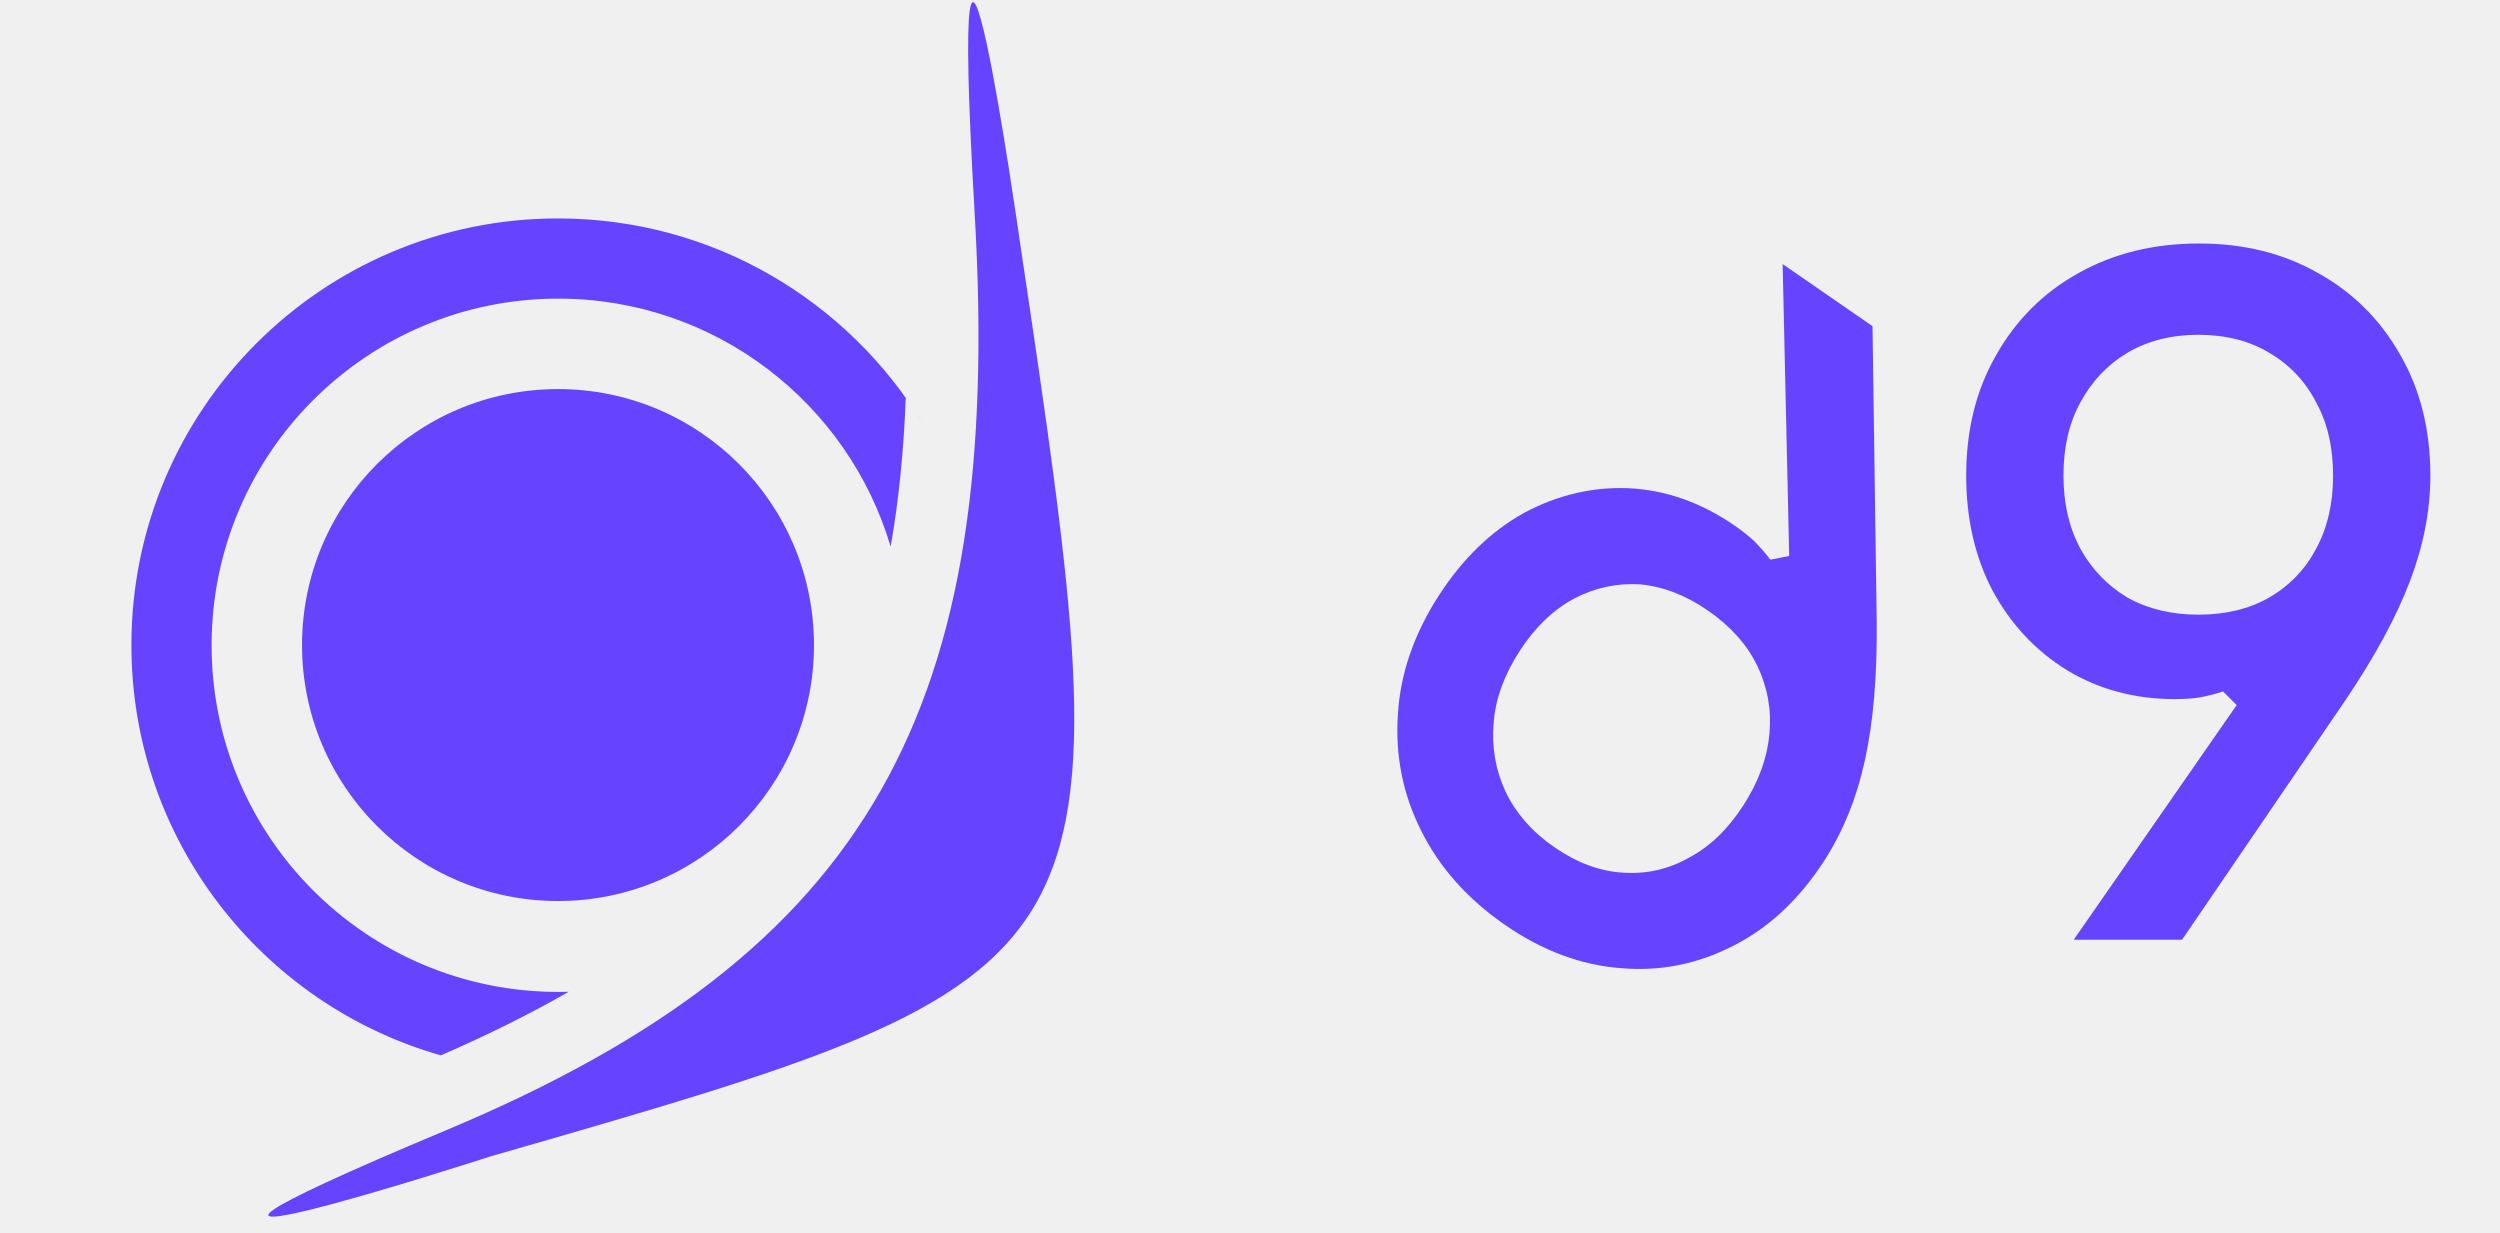
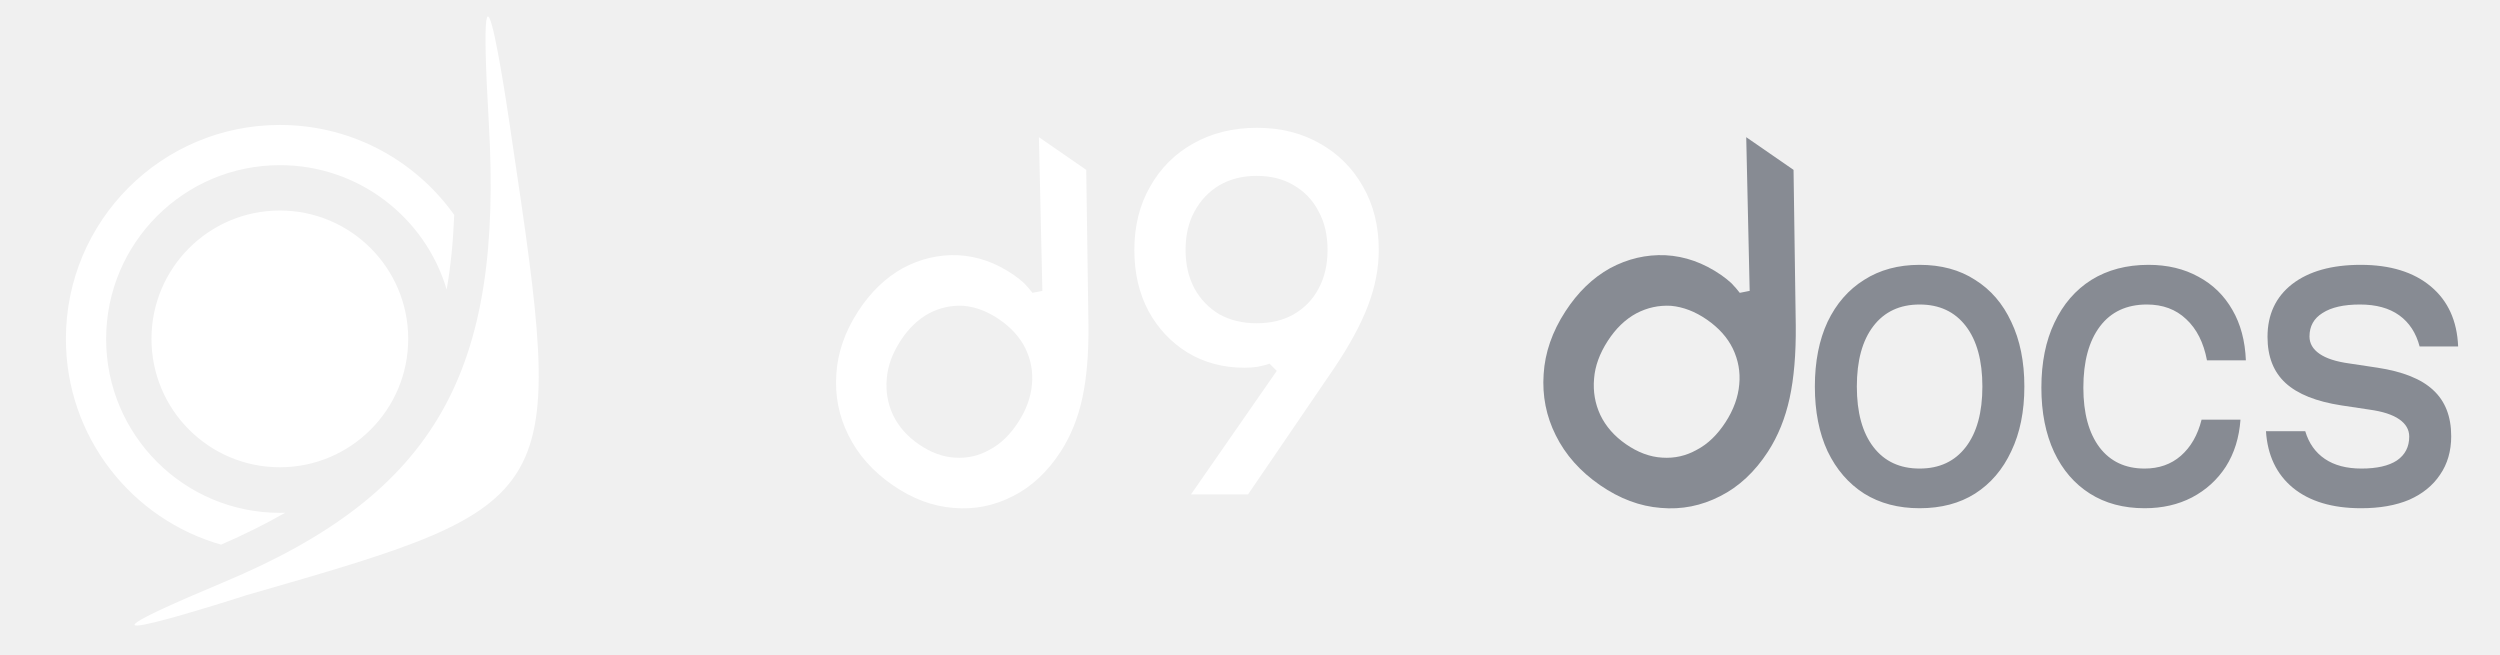
- <svg xmlns="http://www.w3.org/2000/svg" width="1465" height="722" viewBox="0 0 1465 722" fill="none">
-   <g clip-path="url(#clip0_67_2)">
-     <path fill-rule="evenodd" clip-rule="evenodd" d="M324.968 627.99C324.801 627.989 324.634 627.987 324.467 627.985C324.634 627.987 324.801 627.989 324.968 627.99ZM322.827 627.964C322.693 627.962 322.56 627.96 322.427 627.958C322.56 627.96 322.693 627.962 322.827 627.964ZM320.4 627.913C320.285 627.91 320.171 627.906 320.056 627.903C320.171 627.906 320.285 627.91 320.4 627.913ZM318.456 627.854C318.233 627.847 318.01 627.84 317.787 627.832C318.01 627.84 318.233 627.847 318.456 627.854ZM315.984 627.761C315.949 627.759 315.914 627.758 315.879 627.757C315.914 627.758 315.949 627.759 315.984 627.761ZM313.768 627.654C313.695 627.65 313.622 627.646 313.548 627.643C313.622 627.646 313.695 627.65 313.768 627.654ZM311.765 627.541C311.598 627.531 311.432 627.521 311.265 627.511C311.432 627.521 311.598 627.531 311.765 627.541ZM309.334 627.385C309.24 627.378 309.145 627.371 309.05 627.364C309.145 627.371 309.24 627.378 309.334 627.385ZM307.391 627.24C307.198 627.225 307.006 627.211 306.813 627.195C307.006 627.211 307.198 627.225 307.391 627.24ZM305.147 627.057C305.038 627.047 304.929 627.038 304.82 627.028C304.929 627.038 305.038 627.047 305.147 627.057ZM302.867 626.849C302.692 626.832 302.518 626.815 302.344 626.798C302.518 626.815 302.692 626.832 302.867 626.849ZM300.985 626.661C300.727 626.634 300.47 626.607 300.212 626.58C300.47 626.607 300.727 626.634 300.985 626.661ZM298.547 626.397C298.487 626.391 298.428 626.384 298.368 626.377C298.428 626.384 298.487 626.391 298.547 626.397ZM296.306 626.133C296.235 626.124 296.163 626.115 296.091 626.106C296.163 626.115 296.235 626.124 296.306 626.133ZM294.134 625.857C294.105 625.854 294.075 625.85 294.045 625.846C294.075 625.85 294.105 625.854 294.134 625.857ZM292.001 625.568C291.881 625.551 291.76 625.534 291.639 625.517C291.76 625.534 291.881 625.551 292.001 625.568ZM289.934 625.27C289.826 625.254 289.719 625.237 289.611 625.221C289.719 625.237 289.826 625.254 289.934 625.27ZM287.803 624.943C287.725 624.931 287.647 624.919 287.569 624.906C287.647 624.919 287.725 624.931 287.803 624.943ZM285.59 624.585C285.493 624.569 285.396 624.552 285.299 624.536C285.396 624.552 285.493 624.569 285.59 624.585ZM283.57 624.239C283.453 624.219 283.335 624.198 283.218 624.178C283.335 624.198 283.453 624.219 283.57 624.239ZM279.285 623.45C280.592 623.703 281.903 623.945 283.218 624.178C281.903 623.945 280.592 623.703 279.285 623.45ZM279.285 623.45C279.173 623.429 279.061 623.406 278.95 623.385C279.061 623.406 279.173 623.429 279.285 623.45ZM274.988 622.581C276.305 622.86 277.625 623.127 278.95 623.385C277.625 623.127 276.305 622.86 274.988 622.581ZM274.988 622.581C274.893 622.561 274.799 622.54 274.705 622.52C274.799 622.54 274.893 622.561 274.988 622.581ZM273.005 622.152C272.893 622.128 272.78 622.102 272.667 622.077C272.78 622.102 272.893 622.128 273.005 622.152ZM270.95 621.69C270.853 621.668 270.756 621.646 270.66 621.624C270.756 621.646 270.853 621.668 270.95 621.69ZM268.833 621.196C268.663 621.156 268.494 621.115 268.325 621.074C268.494 621.115 268.663 621.156 268.833 621.196ZM266.838 620.712C266.694 620.676 266.55 620.64 266.406 620.604C266.55 620.64 266.694 620.676 266.838 620.712ZM262.596 619.624C263.862 619.961 265.132 620.287 266.406 620.604C265.132 620.287 263.862 619.961 262.596 619.624ZM262.596 619.624C262.485 619.594 262.373 619.565 262.261 619.535C262.373 619.565 262.485 619.594 262.596 619.624ZM260.507 619.06C260.449 619.044 260.391 619.028 260.333 619.012C260.391 619.028 260.449 619.044 260.507 619.06ZM327 128C417.785 128 497.267 176.392 541.061 248.788C537.824 243.436 534.391 238.216 530.773 233.137C529.553 264.721 526.626 293.673 521.93 320.345C497.037 236.308 419.246 175 327.134 175C214.946 175 124 265.947 124 378.135C124 490.323 214.946 581.269 327.134 581.27C329.19 581.27 331.238 581.237 333.279 581.177C310.773 594.085 285.871 606.465 258.343 618.453C153.654 588.618 77 492.261 76.999 378C76.999 239.929 188.928 128 327 128ZM333.289 581.176C334.132 581.151 334.973 581.121 335.814 581.086C334.973 581.121 334.132 581.151 333.289 581.176ZM335.855 581.084C335.841 581.085 335.828 581.085 335.814 581.086C335.828 581.085 335.841 581.085 335.855 581.084ZM337.144 581.025C337.114 581.027 337.084 581.028 337.054 581.029C337.084 581.028 337.114 581.027 337.144 581.025ZM403.406 566.463C382.786 574.822 360.482 579.893 337.144 581.025C360.482 579.893 382.786 574.822 403.406 566.463ZM403.554 566.402C403.505 566.422 403.455 566.443 403.406 566.463C403.455 566.443 403.505 566.422 403.554 566.402ZM405.777 565.484C405.749 565.496 405.72 565.508 405.692 565.52C405.72 565.508 405.749 565.496 405.777 565.484ZM416.305 560.697C412.849 562.388 409.34 563.987 405.777 565.484C409.34 563.987 412.849 562.388 416.305 560.697ZM416.961 560.376C416.743 560.484 416.524 560.59 416.305 560.697C416.524 560.59 416.743 560.484 416.961 560.376ZM419.189 559.26C418.91 559.402 418.63 559.541 418.351 559.682C418.63 559.541 418.91 559.402 419.189 559.26ZM421.325 558.155C421.058 558.295 420.79 558.434 420.523 558.572C420.79 558.434 421.058 558.295 421.325 558.155ZM423.443 557.028C423.214 557.152 422.985 557.274 422.755 557.396C422.985 557.274 423.214 557.152 423.443 557.028ZM425.626 555.833C425.353 555.985 425.079 556.135 424.805 556.285C425.079 556.135 425.353 555.985 425.626 555.833ZM427.729 554.649C427.458 554.804 427.187 554.957 426.916 555.11C427.187 554.957 427.458 554.804 427.729 554.649ZM429.862 553.414C429.574 553.583 429.285 553.751 428.996 553.919C429.285 553.751 429.574 553.583 429.862 553.414ZM431.872 552.218C431.635 552.36 431.399 552.502 431.162 552.644C431.399 552.502 431.635 552.36 431.872 552.218ZM434.018 550.905C433.738 551.079 433.457 551.252 433.175 551.425C433.457 551.252 433.738 551.079 434.018 550.905ZM435.992 549.666C435.744 549.824 435.496 549.98 435.248 550.137C435.496 549.98 435.744 549.824 435.992 549.666ZM438.003 548.37C437.79 548.51 437.575 548.648 437.361 548.787C437.575 548.648 437.79 548.51 438.003 548.37ZM440.082 546.995C439.831 547.163 439.579 547.331 439.328 547.498C439.579 547.331 439.831 547.163 440.082 546.995ZM442.103 545.622C441.839 545.804 441.574 545.985 441.308 546.166C441.574 545.985 441.839 545.804 442.103 545.622ZM444.108 544.226C443.825 544.425 443.542 544.625 443.257 544.823C443.542 544.625 443.825 544.425 444.108 544.226ZM446.006 542.87C445.769 543.041 445.532 543.212 445.294 543.383C445.532 543.212 445.769 543.041 446.006 542.87ZM447.987 541.42C447.735 541.607 447.483 541.794 447.23 541.979C447.483 541.794 447.735 541.607 447.987 541.42ZM449.895 539.988C449.654 540.171 449.413 540.354 449.171 540.536C449.413 540.354 449.654 540.171 449.895 539.988ZM451.829 538.501C451.589 538.687 451.35 538.873 451.11 539.059C451.35 538.873 451.589 538.687 451.829 538.501ZM453.74 536.994C453.483 537.199 453.225 537.404 452.967 537.608C453.225 537.404 453.483 537.199 453.74 536.994ZM455.644 535.455C455.387 535.665 455.131 535.876 454.873 536.085C455.131 535.876 455.387 535.665 455.644 535.455ZM457.439 533.971C457.196 534.174 456.953 534.378 456.708 534.58C456.953 534.378 457.196 534.174 457.439 533.971ZM459.356 532.347C459.112 532.556 458.869 532.765 458.625 532.973C458.869 532.765 459.112 532.556 459.356 532.347ZM461.201 530.743C460.922 530.988 460.644 531.232 460.365 531.476C460.644 531.232 460.922 530.988 461.201 530.743ZM462.916 529.219C462.682 529.429 462.449 529.639 462.214 529.848C462.449 529.639 462.682 529.429 462.916 529.219ZM464.903 527.408C464.605 527.683 464.308 527.958 464.008 528.231C464.308 527.958 464.605 527.683 464.903 527.408ZM327 228.003C409.842 228.003 477 295.16 477 378.003C476.999 460.846 409.842 528.003 327 528.003C244.157 528.003 177 460.845 177 378.003C177 295.16 244.157 228.003 327 228.003ZM466.557 525.863C466.28 526.125 466.003 526.387 465.724 526.647C466.003 526.387 466.28 526.125 466.557 525.863ZM468.145 524.348C467.943 524.542 467.743 524.738 467.541 524.932C467.743 524.738 467.943 524.542 468.145 524.348ZM469.812 522.722C469.647 522.885 469.482 523.048 469.316 523.211C469.482 523.048 469.647 522.885 469.812 522.722ZM471.561 520.974C471.374 521.163 471.188 521.353 471 521.542C471.188 521.353 471.374 521.163 471.561 520.974ZM473.338 519.154C473.119 519.382 472.9 519.611 472.679 519.838C472.9 519.611 473.119 519.382 473.338 519.154ZM474.933 517.482C474.733 517.695 474.533 517.908 474.332 518.12C474.533 517.908 474.733 517.695 474.933 517.482ZM476.485 515.819C476.33 515.987 476.177 516.157 476.021 516.324C476.177 516.157 476.33 515.987 476.485 515.819ZM478.175 513.964C477.993 514.166 477.812 514.369 477.629 514.57C477.812 514.369 477.993 514.166 478.175 513.964ZM479.681 512.271C479.534 512.438 479.389 512.607 479.242 512.773C479.389 512.607 479.534 512.438 479.681 512.271ZM482.948 508.467C482.758 508.693 482.57 508.92 482.379 509.146C482.57 508.92 482.758 508.693 482.948 508.467ZM485.891 504.87C485.74 505.059 485.591 505.249 485.439 505.438C485.591 505.249 485.74 505.059 485.891 504.87ZM492.342 496.351C490.265 499.248 488.114 502.089 485.891 504.87C488.114 502.089 490.265 499.248 492.342 496.351ZM492.731 495.811C492.602 495.991 492.471 496.17 492.342 496.351C492.471 496.17 492.602 495.991 492.731 495.811ZM494.111 493.849C493.96 494.066 493.806 494.281 493.655 494.498C493.806 494.281 493.96 494.066 494.111 493.849ZM496.855 489.791C496.665 490.079 496.472 490.366 496.281 490.653C496.472 490.366 496.665 490.079 496.855 489.791ZM498.158 487.789C497.947 488.117 497.733 488.443 497.521 488.77C497.733 488.443 497.947 488.117 498.158 487.789ZM499.471 485.718C499.257 486.06 499.041 486.4 498.825 486.74C499.041 486.4 499.257 486.06 499.471 485.718ZM500.752 483.644C500.557 483.964 500.359 484.282 500.162 484.602C500.359 484.282 500.557 483.964 500.752 483.644ZM502.043 481.494C501.807 481.894 501.566 482.291 501.327 482.688C501.566 482.291 501.807 481.894 502.043 481.494ZM503.223 479.473C502.999 479.861 502.773 480.247 502.546 480.634C502.773 480.247 502.999 479.861 503.223 479.473ZM504.436 477.341C504.216 477.733 503.993 478.123 503.771 478.514C503.993 478.123 504.216 477.733 504.436 477.341ZM505.559 475.312C505.404 475.596 505.246 475.879 505.089 476.163C505.246 475.879 505.404 475.596 505.559 475.312ZM510.595 473.87C510.197 474.52 509.796 475.168 509.394 475.814H509.393C509.795 475.168 510.196 474.52 510.594 473.87H510.595ZM506.743 473.11C506.602 473.376 506.459 473.642 506.317 473.907C506.459 473.642 506.602 473.376 506.743 473.11ZM507.892 470.907C507.703 471.275 507.512 471.641 507.321 472.008C507.512 471.641 507.703 471.275 507.892 470.907ZM508.968 468.785C508.788 469.145 508.606 469.504 508.424 469.862C508.606 469.504 508.788 469.145 508.968 468.785ZM510.056 466.572C509.891 466.913 509.724 467.254 509.557 467.594C509.724 467.254 509.891 466.913 510.056 466.572ZM511.966 462.521C511.345 463.88 510.707 465.229 510.056 466.572C510.707 465.229 511.345 463.88 511.966 462.521ZM513.889 458.182C513.274 459.614 512.642 461.038 511.996 462.453C512.642 461.038 513.274 459.614 513.889 458.182ZM513.986 457.952C513.953 458.028 513.922 458.105 513.889 458.182C513.922 458.105 513.953 458.028 513.986 457.952ZM514.927 455.715C514.896 455.79 514.865 455.866 514.833 455.941C514.865 455.866 514.896 455.79 514.927 455.715ZM516.647 451.419C516.09 452.859 515.516 454.291 514.927 455.715C515.516 454.291 516.09 452.859 516.647 451.419ZM516.774 451.09C516.732 451.2 516.689 451.309 516.647 451.419C516.689 451.309 516.732 451.2 516.774 451.09ZM518.305 446.979C517.809 448.356 517.299 449.726 516.774 451.09C517.299 449.726 517.809 448.356 518.305 446.979ZM518.461 446.543C518.409 446.688 518.357 446.833 518.305 446.979C518.357 446.833 518.409 446.688 518.461 446.543ZM520.67 440.015C519.97 442.207 519.234 444.384 518.461 446.543C519.234 444.384 519.97 442.207 520.67 440.015ZM520.762 439.731C520.732 439.826 520.701 439.92 520.67 440.015C520.701 439.92 520.732 439.826 520.762 439.731ZM523.338 430.934C523.504 430.315 523.668 429.695 523.829 429.074C523.668 429.695 523.504 430.315 523.338 430.934ZM524.127 427.902C524.091 428.049 524.053 428.195 524.016 428.341C524.053 428.195 524.091 428.049 524.127 427.902ZM524.759 425.325C524.708 425.539 524.656 425.752 524.604 425.966C524.656 425.752 524.708 425.539 524.759 425.325ZM525.017 424.225C524.977 424.396 524.937 424.568 524.897 424.739C524.937 424.568 524.977 424.396 525.017 424.225ZM525.311 422.938C525.253 423.194 525.195 423.451 525.136 423.707C525.195 423.451 525.253 423.194 525.311 422.938ZM525.813 420.646C525.781 420.796 525.748 420.945 525.716 421.094C525.748 420.945 525.781 420.796 525.813 420.646ZM526.122 419.17C526.072 419.41 526.022 419.649 525.972 419.889C526.022 419.649 526.072 419.41 526.122 419.17ZM526.339 418.093C526.296 418.312 526.251 418.532 526.207 418.751C526.251 418.532 526.296 418.312 526.339 418.093ZM526.599 416.767C526.552 417.014 526.503 417.26 526.455 417.507C526.503 417.26 526.552 417.014 526.599 416.767ZM526.841 415.49C526.785 415.794 526.727 416.098 526.669 416.401C526.727 416.098 526.785 415.794 526.841 415.49ZM527.051 414.338C527.013 414.548 526.975 414.758 526.937 414.968C526.975 414.758 527.013 414.548 527.051 414.338ZM527.283 413.026C527.231 413.326 527.179 413.625 527.125 413.924C527.179 413.625 527.231 413.326 527.283 413.026ZM527.698 410.538C527.651 410.827 527.606 411.115 527.558 411.403C527.606 411.115 527.651 410.827 527.698 410.538ZM528.075 408.092C528.039 408.336 528.002 408.58 527.965 408.823C528.002 408.58 528.039 408.336 528.075 408.092ZM528.275 406.707C528.234 407 528.191 407.293 528.149 407.585C528.191 407.292 528.234 407 528.275 406.707ZM528.422 405.636C528.389 405.886 528.354 406.136 528.319 406.386C528.354 406.136 528.389 405.886 528.422 405.636ZM528.589 404.373C528.562 404.588 528.534 404.803 528.505 405.019C528.534 404.803 528.562 404.588 528.589 404.373ZM528.729 403.264C528.717 403.363 528.705 403.462 528.693 403.561C528.705 403.462 528.717 403.363 528.729 403.264ZM528.896 401.871C528.873 402.065 528.851 402.259 528.828 402.453C528.851 402.259 528.873 402.065 528.896 401.871ZM529.105 400.002C529.147 399.608 529.189 399.215 529.229 398.82C529.189 399.215 529.147 399.608 529.105 400.002ZM529.298 398.105C529.277 398.327 529.255 398.548 529.233 398.77C529.255 398.548 529.277 398.327 529.298 398.105ZM529.432 396.688C529.409 396.941 529.387 397.194 529.363 397.447C529.387 397.194 529.409 396.941 529.432 396.688ZM529.654 394.056C529.631 394.351 529.608 394.646 529.583 394.941C529.608 394.646 529.631 394.351 529.654 394.056ZM529.775 392.405C529.85 391.319 529.917 390.23 529.975 389.139C529.917 390.23 529.85 391.319 529.775 392.405ZM530.167 384.646C530.119 386.148 530.055 387.645 529.975 389.139C530.055 387.645 530.119 386.148 530.167 384.646ZM530.22 382.575C530.205 383.266 530.188 383.957 530.167 384.646C530.188 383.957 530.205 383.266 530.22 382.575ZM530.241 381.479C530.235 381.844 530.228 382.21 530.22 382.575C530.228 382.21 530.235 381.844 530.241 381.479ZM530.261 379.829C530.257 380.379 530.25 380.929 530.241 381.479C530.25 380.929 530.257 380.379 530.261 379.829ZM530.255 375.896C530.258 376.11 530.261 376.324 530.262 376.539C530.261 376.324 530.258 376.11 530.255 375.896ZM576.982 375.105C576.985 375.358 576.987 375.611 576.989 375.864C576.987 375.611 576.985 375.358 576.982 375.105ZM576.939 372.507C576.943 372.685 576.947 372.862 576.951 373.04C576.947 372.862 576.943 372.685 576.939 372.507ZM530.181 372.169C530.186 372.347 530.192 372.524 530.197 372.702C530.192 372.524 530.186 372.347 530.181 372.169ZM530.129 370.562C529.996 366.922 529.767 363.305 529.444 359.716C529.766 363.305 529.996 366.922 530.129 370.562ZM576.882 370.282C576.885 370.382 576.887 370.483 576.89 370.583C576.887 370.483 576.885 370.382 576.882 370.282ZM576.68 365.27C576.688 365.432 576.696 365.595 576.704 365.758C576.696 365.595 576.688 365.432 576.68 365.27ZM576.536 362.666C576.544 362.802 576.552 362.939 576.56 363.075C576.552 362.939 576.544 362.802 576.536 362.666ZM576.386 360.354C576.393 360.452 576.399 360.551 576.406 360.65C576.399 360.551 576.393 360.452 576.386 360.354ZM529.398 359.214C529.413 359.381 529.429 359.548 529.444 359.716C529.429 359.548 529.413 359.381 529.398 359.214ZM529.24 357.571C527.953 344.776 525.479 332.331 521.93 320.349C521.93 320.347 521.93 320.346 521.93 320.345C525.48 332.329 527.953 344.775 529.24 357.571ZM576.184 357.67C576.199 357.852 576.213 358.033 576.227 358.215C576.213 358.033 576.199 357.852 576.184 357.67ZM575.969 355.159C575.981 355.292 575.994 355.424 576.005 355.557C575.994 355.424 575.981 355.292 575.969 355.159ZM575.21 347.947C575.226 348.076 575.241 348.206 575.256 348.335C575.241 348.206 575.226 348.076 575.21 347.947ZM574.261 340.874C574.611 343.221 574.927 345.579 575.21 347.947C574.927 345.579 574.611 343.221 574.261 340.874ZM574.208 340.516C574.225 340.635 574.243 340.755 574.261 340.874C574.243 340.755 574.225 340.635 574.208 340.516ZM573.062 333.567C573.476 335.873 573.858 338.189 574.208 340.516C573.858 338.189 573.476 335.873 573.062 333.567ZM572.588 331.001C572.605 331.09 572.621 331.179 572.638 331.268C572.621 331.179 572.605 331.09 572.588 331.001ZM572.072 328.37C572.107 328.544 572.143 328.718 572.177 328.892C572.143 328.718 572.107 328.544 572.072 328.37ZM571.634 326.241C571.657 326.348 571.678 326.455 571.701 326.562C571.678 326.455 571.657 326.348 571.634 326.241ZM570.103 319.442C570.644 321.697 571.155 323.963 571.634 326.241C571.155 323.963 570.644 321.697 570.103 319.442ZM569.988 318.965C570.026 319.124 570.065 319.283 570.103 319.442C570.065 319.283 570.026 319.124 569.988 318.965ZM568.272 312.285C568.874 314.5 569.446 316.726 569.988 318.965C569.446 316.726 568.874 314.5 568.272 312.285ZM568.198 312.014C568.222 312.104 568.247 312.195 568.272 312.285C568.247 312.195 568.222 312.104 568.198 312.014ZM560.004 287.215C563.151 295.286 565.891 303.561 568.198 312.014C565.89 303.561 563.151 295.286 560.004 287.215ZM559.921 287.004C559.949 287.074 559.977 287.144 560.004 287.215C559.977 287.144 559.949 287.074 559.921 287.004ZM541.166 248.963C548.444 261.017 554.733 273.734 559.921 287.004C554.733 273.734 548.444 261.017 541.166 248.963ZM541.061 248.788C541.096 248.846 541.13 248.905 541.166 248.963C541.13 248.905 541.096 248.846 541.061 248.788ZM482.379 509.146C481.913 509.698 481.443 510.247 480.971 510.794C481.443 510.247 481.913 509.698 482.379 509.146ZM485.439 505.438C484.978 506.01 484.513 506.579 484.046 507.146C484.513 506.579 484.978 506.01 485.439 505.438ZM496.281 490.653C496.006 491.066 495.731 491.478 495.454 491.889C495.731 491.478 496.006 491.066 496.281 490.653ZM522.203 434.998C522.175 435.092 522.147 435.186 522.12 435.28C522.147 435.186 522.175 435.092 522.203 434.998ZM524.604 425.966C524.539 426.236 524.474 426.505 524.408 426.774C524.474 426.505 524.539 426.236 524.604 425.966ZM525.577 421.736C525.511 422.036 525.445 422.336 525.378 422.635C525.445 422.336 525.511 422.036 525.577 421.736ZM527.502 411.735C527.447 412.07 527.39 412.405 527.333 412.739C527.39 412.405 527.447 412.07 527.502 411.735ZM527.886 409.343C527.841 409.636 527.795 409.93 527.749 410.223C527.795 409.93 527.841 409.636 527.886 409.343ZM529.065 400.368C529.031 400.677 528.997 400.986 528.962 401.295C528.997 400.986 529.031 400.677 529.065 400.368ZM529.545 395.385C529.521 395.678 529.496 395.972 529.47 396.265C529.496 395.972 529.521 395.678 529.545 395.385ZM529.764 392.562C529.739 392.924 529.712 393.287 529.685 393.649C529.712 393.287 529.739 392.924 529.764 392.562ZM576.704 365.758C576.736 366.428 576.765 367.099 576.792 367.771C576.765 367.099 576.736 366.428 576.704 365.758ZM575.256 348.335C575.341 349.052 575.424 349.77 575.502 350.488C575.424 349.77 575.341 349.052 575.256 348.335ZM572.638 331.268C572.775 331.989 572.908 332.712 573.039 333.437C572.908 332.712 572.775 331.989 572.638 331.268Z" fill="#6644FF" />
-     <path d="M571.2 125.911C554.448 -163.154 597.585 141.145 597.585 141.145C661.5 570.003 661.5 570.003 287.921 677.499C287.921 677.499 12.423 766.633 261.535 662.265C510.647 557.897 587.951 414.976 571.2 125.911Z" fill="#6644FF" />
+ <svg xmlns="http://www.w3.org/2000/svg" width="401" height="105" viewBox="0 0 401 105" fill="none">
+   <g clip-path="url(#clip0_76_272)">
+     <path d="M44.888 88.675L44.275 88.67C44.199 88.669 44.122 88.665 44.045 88.663C44.325 88.67 44.606 88.675 44.888 88.675ZM46.621 88.631C46.047 88.659 45.469 88.675 44.888 88.675C45.469 88.675 46.047 88.659 46.621 88.631ZM43.943 88.66C43.681 88.653 43.419 88.644 43.158 88.631C43.419 88.644 43.681 88.653 43.943 88.66ZM46.709 88.626C46.68 88.627 46.65 88.629 46.621 88.631C46.65 88.629 46.68 88.627 46.709 88.626ZM43.111 88.629C42.837 88.615 42.563 88.597 42.29 88.576C42.563 88.597 42.837 88.615 43.111 88.629ZM49.258 88.399C48.417 88.506 47.567 88.581 46.709 88.626C47.567 88.581 48.417 88.506 49.258 88.399ZM41.357 88.494C41.089 88.467 40.821 88.436 40.555 88.402C40.821 88.436 41.089 88.467 41.357 88.494ZM40.427 88.386C40.221 88.359 40.016 88.33 39.812 88.3C40.016 88.33 40.221 88.359 40.427 88.386ZM52.799 87.756C51.878 87.973 50.942 88.154 49.994 88.296C50.942 88.154 51.878 87.973 52.799 87.756ZM39.57 88.264C39.332 88.227 39.095 88.187 38.858 88.145C39.095 88.187 39.332 88.227 39.57 88.264ZM38.688 88.114C38.488 88.078 38.288 88.039 38.088 87.999C38.288 88.039 38.488 88.078 38.688 88.114ZM36.391 87.612C36.884 87.738 37.382 87.854 37.884 87.958C37.382 87.854 36.884 87.738 36.391 87.612ZM53.464 87.595C53.243 87.651 53.021 87.703 52.799 87.756C53.297 87.638 53.792 87.512 54.282 87.373L53.464 87.595ZM36.218 87.568C36.026 87.518 35.834 87.466 35.644 87.413C35.834 87.466 36.026 87.518 36.218 87.568ZM44.888 20.041C56.868 20.041 67.412 26.181 73.551 35.484C73.325 35.142 73.093 34.803 72.856 34.469C72.688 38.805 72.288 42.781 71.644 46.442C68.226 34.908 57.55 26.492 44.906 26.492C29.507 26.492 17.023 38.976 17.023 54.376C17.023 69.775 29.507 82.261 44.906 82.261C45.186 82.261 45.465 82.254 45.742 82.246C42.654 84.017 39.238 85.718 35.461 87.363C35.522 87.381 35.583 87.396 35.644 87.413C21.181 83.377 10.571 70.107 10.57 54.357C10.571 35.405 25.935 20.041 44.888 20.041ZM55.352 87.047C55.009 87.157 54.664 87.264 54.315 87.363C54.664 87.264 55.009 87.157 55.352 87.047ZM56.687 86.593C56.424 86.689 56.159 86.782 55.894 86.872C56.16 86.782 56.424 86.688 56.688 86.592L56.687 86.593ZM58.58 85.831C58.213 85.991 57.844 86.147 57.471 86.294C57.844 86.147 58.213 85.991 58.58 85.831ZM60.14 85.103C59.766 85.289 59.391 85.471 59.01 85.644C59.391 85.471 59.766 85.289 60.14 85.103ZM60.898 84.715C60.647 84.847 60.394 84.977 60.14 85.103C60.394 84.977 60.647 84.847 60.898 84.715ZM61.822 84.21C61.517 84.383 61.208 84.551 60.898 84.715C61.208 84.551 61.517 84.383 61.822 84.21ZM62.682 83.706C62.398 83.878 62.111 84.046 61.822 84.21C62.111 84.046 62.398 83.878 62.682 83.706ZM63.73 83.041C63.528 83.174 63.325 83.304 63.12 83.433C63.325 83.304 63.528 83.174 63.73 83.041ZM55.115 83.155L54.93 83.283C55.044 83.202 55.159 83.122 55.273 83.041C55.22 83.079 55.168 83.118 55.115 83.155ZM65.064 82.116C64.627 82.435 64.182 82.743 63.73 83.041C64.182 82.743 64.627 82.435 65.064 82.116ZM45.756 82.245C51.124 82.084 56.11 80.406 60.302 77.625C56.11 80.406 51.124 82.084 45.756 82.245ZM66.039 81.383C65.719 81.633 65.393 81.877 65.064 82.116C65.393 81.877 65.719 81.633 66.039 81.383ZM79.194 55.243C78.925 65.855 73.838 75.27 66.039 81.383C72.972 75.948 77.762 67.904 78.929 58.728C78.965 58.442 78.998 58.155 79.027 57.866C79.144 56.713 79.205 55.542 79.205 54.357L79.194 55.243ZM60.374 77.578C60.35 77.594 60.326 77.609 60.302 77.625C60.326 77.609 60.35 77.594 60.374 77.578ZM60.93 77.196C60.891 77.224 60.852 77.25 60.813 77.277C60.852 77.25 60.891 77.224 60.93 77.196ZM61.909 76.475C61.588 76.722 61.262 76.963 60.93 77.196C61.262 76.963 61.588 76.722 61.909 76.475ZM61.984 76.417C61.959 76.436 61.934 76.455 61.909 76.475C61.934 76.455 61.959 76.436 61.984 76.417ZM62.503 76.005C63.149 75.478 63.771 74.923 64.367 74.342C63.771 74.923 63.149 75.478 62.503 76.005ZM63.733 75.757L63.285 76.221C63.483 76.017 63.679 75.812 63.873 75.606C63.826 75.656 63.781 75.707 63.733 75.757ZM44.887 33.768C56.258 33.768 65.477 42.987 65.477 54.358C65.476 65.73 56.258 74.948 44.887 74.948C33.515 74.948 24.297 65.73 24.297 54.358C24.297 42.987 33.515 33.768 44.887 33.768ZM64.49 74.223C64.45 74.263 64.408 74.302 64.367 74.342C64.408 74.302 64.45 74.263 64.49 74.223ZM64.944 73.763C64.911 73.797 64.878 73.832 64.845 73.866C64.878 73.832 64.911 73.797 64.944 73.763ZM65.387 73.296C65.355 73.33 65.323 73.364 65.291 73.398C65.323 73.364 65.355 73.33 65.387 73.296ZM65.839 72.794C65.805 72.832 65.772 72.87 65.738 72.907C65.772 72.87 65.805 72.832 65.839 72.794ZM66.284 72.275C66.238 72.33 66.192 72.385 66.145 72.439C66.192 72.385 66.238 72.33 66.284 72.275ZM66.704 71.762C66.657 71.82 66.611 71.879 66.564 71.936C66.611 71.879 66.657 71.82 66.704 71.762ZM67.812 70.9L67.436 71.404C67.689 71.07 67.937 70.732 68.181 70.392C68.059 70.562 67.937 70.732 67.812 70.9ZM67.076 71.286C67.052 71.317 67.029 71.348 67.005 71.379C67.029 71.348 67.052 71.317 67.076 71.286ZM67.502 70.715C67.468 70.762 67.433 70.81 67.398 70.857C67.433 70.81 67.468 70.762 67.502 70.715ZM67.878 70.182C67.841 70.235 67.805 70.288 67.768 70.341C67.805 70.288 67.841 70.235 67.878 70.182ZM68.244 69.638C68.211 69.689 68.177 69.739 68.144 69.79C68.177 69.739 68.211 69.689 68.244 69.638ZM68.594 69.089C68.568 69.13 68.543 69.172 68.517 69.213C68.543 69.172 68.568 69.13 68.594 69.089ZM68.981 68.449C68.932 68.531 68.884 68.613 68.835 68.694C68.884 68.613 68.932 68.531 68.981 68.449ZM69.293 67.901C69.251 67.976 69.21 68.051 69.168 68.125C69.21 68.051 69.251 67.976 69.293 67.901ZM69.568 67.394C69.558 67.414 69.548 67.435 69.537 67.455C69.548 67.435 69.558 67.414 69.568 67.394ZM69.875 66.798C69.859 66.83 69.843 66.862 69.827 66.894C69.843 66.862 69.859 66.83 69.875 66.798ZM70.185 66.156C70.164 66.201 70.143 66.245 70.122 66.289C70.143 66.245 70.164 66.201 70.185 66.156ZM70.481 65.498C70.448 65.572 70.416 65.647 70.383 65.721C70.416 65.647 70.448 65.572 70.481 65.498ZM70.728 64.915C70.7 64.982 70.672 65.049 70.644 65.115C70.672 65.049 70.7 64.982 70.728 64.915ZM71.403 63.078C71.391 63.116 71.379 63.154 71.366 63.192C71.379 63.154 71.391 63.116 71.403 63.078ZM73.671 60.464L73.422 61.056C73.525 60.814 73.626 60.571 73.727 60.327C73.708 60.373 73.69 60.419 73.671 60.464ZM72.273 59.73C72.261 59.795 72.249 59.86 72.236 59.925C72.249 59.86 72.261 59.795 72.273 59.73ZM72.51 58.323C72.628 57.491 72.711 56.647 72.754 55.792C72.711 56.647 72.628 57.491 72.51 58.323ZM75.816 54.255C75.737 54.533 75.656 54.81 75.573 55.086C75.656 54.81 75.737 54.533 75.816 54.254V54.255ZM72.782 53.773C72.786 53.968 72.79 54.162 72.79 54.357C72.79 54.162 72.786 53.968 72.782 53.773ZM79.195 53.63C79.197 53.707 79.198 53.783 79.199 53.86C79.198 53.783 79.197 53.707 79.195 53.63ZM72.762 53.159C72.766 53.258 72.77 53.358 72.773 53.457C72.77 53.358 72.766 53.258 72.762 53.159ZM79.17 52.836C79.174 52.932 79.177 53.029 79.181 53.125C79.177 53.029 79.174 52.932 79.17 52.836ZM79.124 52.008C79.133 52.14 79.141 52.273 79.148 52.405C79.141 52.273 79.133 52.14 79.124 52.008ZM79.097 51.627C79.094 51.593 79.091 51.559 79.088 51.524C79.091 51.559 79.094 51.593 79.097 51.627ZM72.663 51.717C72.671 51.798 72.678 51.88 72.685 51.961C72.678 51.88 72.671 51.798 72.663 51.717ZM72.603 51.16C72.555 50.736 72.498 50.314 72.43 49.895C72.497 50.314 72.555 50.736 72.603 51.16ZM79.034 50.921C79.054 51.121 79.071 51.323 79.088 51.524C79.071 51.323 79.054 51.121 79.034 50.921ZM78.951 50.177C78.964 50.283 78.975 50.39 78.987 50.497C78.975 50.39 78.964 50.283 78.951 50.177ZM72.398 49.708C72.409 49.77 72.42 49.833 72.43 49.895C72.42 49.833 72.409 49.77 72.398 49.708ZM71.644 46.442C71.959 47.506 72.211 48.596 72.398 49.708C72.211 48.596 71.958 47.507 71.644 46.444V46.442ZM78.846 49.393C78.861 49.498 78.876 49.603 78.891 49.708C78.876 49.603 78.861 49.498 78.846 49.393ZM78.716 48.568C78.74 48.708 78.763 48.847 78.785 48.987C78.763 48.847 78.74 48.708 78.716 48.568ZM78.591 47.874C78.635 48.105 78.676 48.336 78.716 48.568C78.676 48.336 78.635 48.105 78.591 47.874ZM78.527 47.544C78.549 47.654 78.57 47.764 78.591 47.874C78.57 47.764 78.549 47.654 78.527 47.544ZM78.369 46.806C78.397 46.929 78.424 47.053 78.45 47.177C78.424 47.053 78.397 46.929 78.369 46.806ZM78.198 46.084C78.222 46.181 78.246 46.279 78.269 46.377C78.246 46.279 78.222 46.181 78.198 46.084ZM77.778 44.544C77.93 45.053 78.07 45.566 78.198 46.084C78.07 45.566 77.93 45.053 77.778 44.544ZM77.712 44.32C77.735 44.395 77.756 44.469 77.778 44.544C77.756 44.469 77.735 44.395 77.712 44.32ZM77.495 43.638C77.514 43.697 77.534 43.755 77.553 43.815C77.534 43.755 77.514 43.697 77.495 43.638ZM77.243 42.9C77.275 42.989 77.307 43.078 77.338 43.168C77.307 43.078 77.275 42.989 77.243 42.9ZM76.68 41.42C76.879 41.908 77.067 42.401 77.243 42.9C77.066 42.401 76.879 41.908 76.68 41.42ZM76.596 41.213C76.624 41.282 76.652 41.351 76.68 41.42C76.652 41.351 76.624 41.282 76.596 41.213ZM76.35 40.636C76.017 39.874 75.657 39.128 75.272 38.397C75.657 39.128 76.017 39.874 76.35 40.636ZM74.82 37.566C74.867 37.649 74.913 37.731 74.959 37.813C74.913 37.731 74.867 37.649 74.82 37.566ZM73.966 36.128C74.262 36.6 74.547 37.08 74.82 37.566C74.547 37.08 74.262 36.6 73.966 36.128ZM73.917 36.051C73.933 36.077 73.95 36.102 73.966 36.128C73.95 36.102 73.933 36.077 73.917 36.051ZM73.551 35.484C73.573 35.518 73.594 35.551 73.616 35.585C73.594 35.551 73.573 35.518 73.551 35.484ZM42.19 88.568C41.921 88.547 41.652 88.524 41.384 88.497C41.652 88.524 41.921 88.547 42.19 88.568ZM71.366 63.192C71.302 63.385 71.235 63.577 71.167 63.768C71.235 63.577 71.302 63.385 71.366 63.192ZM71.147 63.823C71.079 64.011 71.009 64.198 70.938 64.384C71.009 64.198 71.079 64.011 71.147 63.823ZM72.236 59.925C72.199 60.109 72.159 60.293 72.118 60.477C72.159 60.293 72.199 60.109 72.236 59.925ZM72.093 60.594C72.052 60.773 72.008 60.952 71.964 61.13C72.008 60.952 72.052 60.773 72.093 60.594ZM71.933 61.257C71.884 61.45 71.832 61.641 71.779 61.832C71.832 61.641 71.884 61.449 71.933 61.257ZM71.756 61.917C71.704 62.103 71.65 62.289 71.594 62.474C71.65 62.289 71.704 62.103 71.756 61.917ZM72.781 55.083V55.096C72.775 55.324 72.766 55.551 72.755 55.777C72.766 55.547 72.775 55.315 72.781 55.083ZM74.959 37.813C75.048 37.976 75.136 38.139 75.223 38.303C75.136 38.139 75.048 37.976 74.959 37.813Z" fill="white" />
+     <path d="M78.407 19.754C76.108 -19.926 82.029 21.845 82.029 21.845C90.802 80.714 90.802 80.714 39.522 95.469C39.522 95.469 1.705 107.705 35.9 93.378C70.095 79.052 80.707 59.433 78.407 19.754Z" fill="white" />
  </g>
-   <path d="M881.965 542.014C903.803 557.103 926.35 565.539 949.606 567.32C972.68 569.384 994.718 565.017 1015.72 554.218C1036.54 543.702 1054.26 527.165 1068.87 504.605C1080.02 487.404 1088.03 467.629 1092.9 445.279C1097.78 422.93 1100.06 395.932 1099.76 364.287L1097.29 191.129L1044.63 154.743L1048.47 325.786L1037.45 327.969C1034.86 324.549 1031.77 320.984 1028.17 317.273C1024.67 314.035 1020.84 310.983 1016.69 308.118C997.068 294.557 976.408 287.222 954.717 286.114C933.301 285.196 912.781 290 893.156 300.525C873.808 311.241 857.191 327.315 843.306 348.746C828.691 371.306 820.648 394.528 819.179 418.415C817.527 442.583 822.026 465.287 832.677 486.526C843.421 508.238 859.85 526.734 881.965 542.014ZM1021.6 471.944C1012.47 486.043 1001.85 496.259 989.743 502.59C977.731 509.395 964.831 512.32 951.043 511.366C937.531 510.602 924.141 505.636 910.873 496.468C897.88 487.491 888.327 476.604 882.212 463.806C876.374 451.199 874.07 437.768 875.301 423.515C876.35 409.543 881.441 395.507 890.576 381.408C899.528 367.59 910.148 357.375 922.437 350.761C934.542 344.43 947.351 341.646 960.863 342.409C974.468 343.645 987.767 348.752 1000.76 357.729C1014.03 366.898 1023.67 377.644 1029.69 389.969C1035.81 402.767 1038.2 416.056 1036.88 429.837C1035.65 444.091 1030.56 458.126 1021.6 471.944Z" fill="#6644FF" />
-   <path d="M1288.69 142.689C1315.02 142.689 1338.36 148.523 1358.69 160.189C1379.02 171.523 1395.02 187.523 1406.69 208.189C1418.36 228.523 1424.19 252.023 1424.19 278.689C1424.19 299.023 1420.19 319.689 1412.19 340.689C1404.19 361.689 1391.52 385.023 1374.19 410.689L1278.69 550.689H1215.19L1310.69 413.189L1302.69 405.189C1298.69 406.523 1294.19 407.689 1289.19 408.689C1284.52 409.356 1279.69 409.689 1274.69 409.689C1251.02 409.689 1229.86 404.023 1211.19 392.689C1192.86 381.356 1178.36 365.856 1167.69 346.189C1157.36 326.523 1152.19 304.023 1152.19 278.689C1152.19 252.023 1158.02 228.523 1169.69 208.189C1181.36 187.523 1197.36 171.523 1217.69 160.189C1238.36 148.523 1262.02 142.689 1288.69 142.689ZM1367.19 278.689C1367.19 262.023 1363.86 247.689 1357.19 235.689C1350.86 223.356 1341.69 213.689 1329.69 206.689C1318.02 199.689 1304.19 196.189 1288.19 196.189C1272.52 196.189 1258.69 199.689 1246.69 206.689C1235.02 213.689 1225.86 223.356 1219.19 235.689C1212.52 247.689 1209.19 262.023 1209.19 278.689C1209.19 295.023 1212.52 309.356 1219.19 321.689C1225.86 333.689 1235.02 343.189 1246.69 350.189C1258.69 356.856 1272.52 360.189 1288.19 360.189C1304.19 360.189 1318.02 356.856 1329.69 350.189C1341.69 343.189 1350.86 333.689 1357.19 321.689C1363.86 309.356 1367.19 295.023 1367.19 278.689Z" fill="#6644FF" />
+   <path d="M143.197 77.821C146.345 79.996 149.594 81.212 152.946 81.469C156.272 81.766 159.448 81.137 162.475 79.58C165.476 78.065 168.03 75.681 170.136 72.43C171.743 69.95 172.897 67.1 173.6 63.879C174.303 60.657 174.632 56.766 174.588 52.205L174.232 27.248L166.642 22.003L167.195 46.656L165.607 46.971C165.234 46.478 164.789 45.964 164.27 45.429C163.765 44.962 163.213 44.523 162.616 44.109C159.787 42.155 156.809 41.098 153.683 40.938C150.596 40.806 147.639 41.498 144.81 43.015C142.021 44.56 139.626 46.876 137.625 49.965C135.519 53.217 134.359 56.564 134.148 60.007C133.909 63.49 134.558 66.763 136.093 69.824C137.642 72.953 140.01 75.619 143.197 77.821ZM163.323 67.722C162.007 69.754 160.476 71.227 158.731 72.139C157 73.12 155.141 73.541 153.153 73.404C151.206 73.294 149.276 72.578 147.364 71.257C145.491 69.963 144.114 68.394 143.233 66.549C142.391 64.732 142.059 62.796 142.237 60.742C142.388 58.728 143.122 56.705 144.438 54.673C145.728 52.681 147.259 51.209 149.03 50.256C150.775 49.343 152.621 48.942 154.569 49.052C156.53 49.23 158.446 49.966 160.319 51.26C162.231 52.581 163.622 54.13 164.489 55.907C165.371 57.751 165.716 59.667 165.525 61.653C165.348 63.708 164.614 65.73 163.323 67.722Z" fill="white" />
+   <path d="M201.624 20.5C205.42 20.5 208.783 21.341 211.713 23.022C214.644 24.656 216.95 26.962 218.632 29.941C220.313 32.871 221.154 36.258 221.154 40.102C221.154 43.032 220.578 46.011 219.425 49.038C218.271 52.065 216.446 55.428 213.947 59.127L200.183 79.306H191.031L204.795 59.487L203.642 58.334C203.066 58.527 202.417 58.695 201.696 58.839C201.024 58.935 200.327 58.983 199.606 58.983C196.195 58.983 193.144 58.166 190.454 56.533C187.812 54.899 185.722 52.665 184.184 49.831C182.695 46.996 181.95 43.753 181.95 40.102C181.95 36.258 182.791 32.871 184.473 29.941C186.154 26.962 188.46 24.656 191.391 23.022C194.37 21.341 197.781 20.5 201.624 20.5ZM212.939 40.102C212.939 37.7 212.458 35.634 211.497 33.904C210.584 32.127 209.263 30.733 207.534 29.724C205.852 28.715 203.858 28.211 201.552 28.211C199.294 28.211 197.3 28.715 195.571 29.724C193.889 30.733 192.568 32.127 191.607 33.904C190.646 35.634 190.166 37.7 190.166 40.102C190.166 42.456 190.646 44.522 191.607 46.3C192.568 48.029 193.889 49.398 195.571 50.407C197.3 51.368 199.294 51.849 201.552 51.849C203.858 51.849 205.852 51.368 207.534 50.407C209.263 49.398 210.584 48.029 211.497 46.3C212.458 44.522 212.939 42.456 212.939 40.102Z" fill="white" />
+   <path d="M307.906 81.52C304.488 81.52 301.523 80.737 299.011 79.172C296.499 77.566 294.543 75.301 293.142 72.377C291.783 69.454 291.104 65.995 291.104 62C291.104 58.005 291.783 54.546 293.142 51.623C294.543 48.699 296.499 46.454 299.011 44.889C301.523 43.283 304.488 42.48 307.906 42.48C311.365 42.48 314.33 43.283 316.801 44.889C319.313 46.454 321.248 48.699 322.607 51.623C324.007 54.546 324.707 58.005 324.707 62C324.707 65.995 324.007 69.454 322.607 72.377C321.248 75.301 319.313 77.566 316.801 79.172C314.33 80.737 311.365 81.52 307.906 81.52ZM307.906 75.157C311.077 75.157 313.547 74.004 315.318 71.698C317.089 69.392 317.974 66.159 317.974 62C317.974 57.841 317.089 54.608 315.318 52.302C313.547 49.996 311.077 48.843 307.906 48.843C304.735 48.843 302.264 49.996 300.493 52.302C298.722 54.608 297.837 57.841 297.837 62C297.837 66.159 298.722 69.392 300.493 71.698C302.264 74.004 304.735 75.157 307.906 75.157ZM343.992 81.52C340.615 81.52 337.691 80.737 335.22 79.172C332.75 77.607 330.835 75.384 329.476 72.501C328.117 69.577 327.437 66.139 327.437 62.185C327.437 58.15 328.137 54.67 329.537 51.746C330.938 48.781 332.914 46.496 335.467 44.889C338.062 43.283 341.109 42.48 344.61 42.48C347.657 42.48 350.334 43.119 352.64 44.395C354.946 45.631 356.758 47.401 358.076 49.708C359.393 51.973 360.114 54.67 360.238 57.8H353.999C353.463 54.958 352.351 52.755 350.663 51.19C349.016 49.625 346.916 48.843 344.362 48.843C341.109 48.843 338.597 50.017 336.826 52.364C335.056 54.711 334.17 57.985 334.17 62.185C334.17 66.262 335.035 69.454 336.765 71.76C338.494 74.025 340.903 75.157 343.992 75.157C346.298 75.157 348.233 74.478 349.798 73.119C351.404 71.719 352.516 69.783 353.134 67.312H359.373C359.167 70.195 358.384 72.707 357.025 74.848C355.666 76.948 353.855 78.596 351.59 79.79C349.366 80.943 346.833 81.52 343.992 81.52ZM369.762 69.165C370.339 71.101 371.389 72.583 372.913 73.613C374.436 74.642 376.392 75.157 378.781 75.157C381.252 75.157 383.146 74.725 384.464 73.86C385.782 72.954 386.44 71.677 386.44 70.03C386.44 68.918 385.905 67.992 384.834 67.251C383.764 66.509 382.178 65.995 380.078 65.706L375.569 65.027C371.533 64.409 368.547 63.215 366.612 61.444C364.676 59.673 363.709 57.203 363.709 54.032C363.709 50.449 365.027 47.628 367.662 45.569C370.339 43.51 374.004 42.48 378.657 42.48C383.393 42.48 387.14 43.633 389.9 45.94C392.659 48.246 394.121 51.458 394.285 55.576H388.108C387.532 53.393 386.44 51.725 384.834 50.572C383.228 49.419 381.128 48.843 378.534 48.843C375.939 48.843 373.942 49.296 372.542 50.202C371.142 51.067 370.442 52.323 370.442 53.97C370.442 55.082 370.977 56.008 372.048 56.749C373.118 57.491 374.704 58.005 376.804 58.294L381.313 58.973C385.39 59.591 388.376 60.785 390.27 62.556C392.206 64.327 393.173 66.797 393.173 69.968C393.173 72.357 392.576 74.416 391.382 76.145C390.229 77.875 388.582 79.213 386.44 80.161C384.299 81.067 381.725 81.52 378.719 81.52C374.107 81.52 370.462 80.428 367.786 78.246C365.15 76.063 363.709 73.036 363.462 69.165H369.762Z" fill="#878B93" />
+   <path d="M256.649 77.821C259.797 79.996 263.046 81.212 266.398 81.469C269.724 81.766 272.901 81.137 275.928 79.58C278.928 78.065 281.482 75.681 283.589 72.43C285.195 69.95 286.349 67.1 287.052 63.879C287.755 60.657 288.084 56.766 288.04 52.205L287.685 27.248L280.095 22.003L280.647 46.656L279.059 46.971C278.686 46.478 278.241 45.964 277.722 45.429C277.217 44.962 276.666 44.523 276.068 44.109C273.239 42.155 270.261 41.098 267.135 40.938C264.048 40.806 261.091 41.498 258.262 43.015C255.473 44.56 253.079 46.876 251.077 49.965C248.971 53.217 247.811 56.564 247.6 60.007C247.362 63.49 248.01 66.763 249.545 69.824C251.094 72.953 253.462 75.619 256.649 77.821ZM276.776 67.722C275.459 69.754 273.928 71.227 272.183 72.139C270.452 73.12 268.593 73.541 266.606 73.404C264.658 73.294 262.728 72.578 260.816 71.257C258.943 69.963 257.566 68.394 256.685 66.549C255.843 64.732 255.511 62.796 255.689 60.742C255.84 58.728 256.574 56.705 257.89 54.673C259.181 52.681 260.711 51.209 262.482 50.256C264.227 49.343 266.073 48.942 268.021 49.052C269.982 49.23 271.899 49.966 273.771 51.26C275.684 52.581 277.074 54.13 277.942 55.907C278.823 57.751 279.168 59.667 278.977 61.653C278.8 63.708 278.066 65.73 276.776 67.722Z" fill="#878B93" />
  <defs>
-     <clipPath id="clip0_67_2">
-       <rect width="722" height="722" fill="white" transform="translate(0 0.00292969)" />
+     <clipPath id="clip0_76_272">
+       <rect width="99.108" height="99.108" fill="white" transform="translate(0 2.4707)" />
    </clipPath>
  </defs>
</svg>
